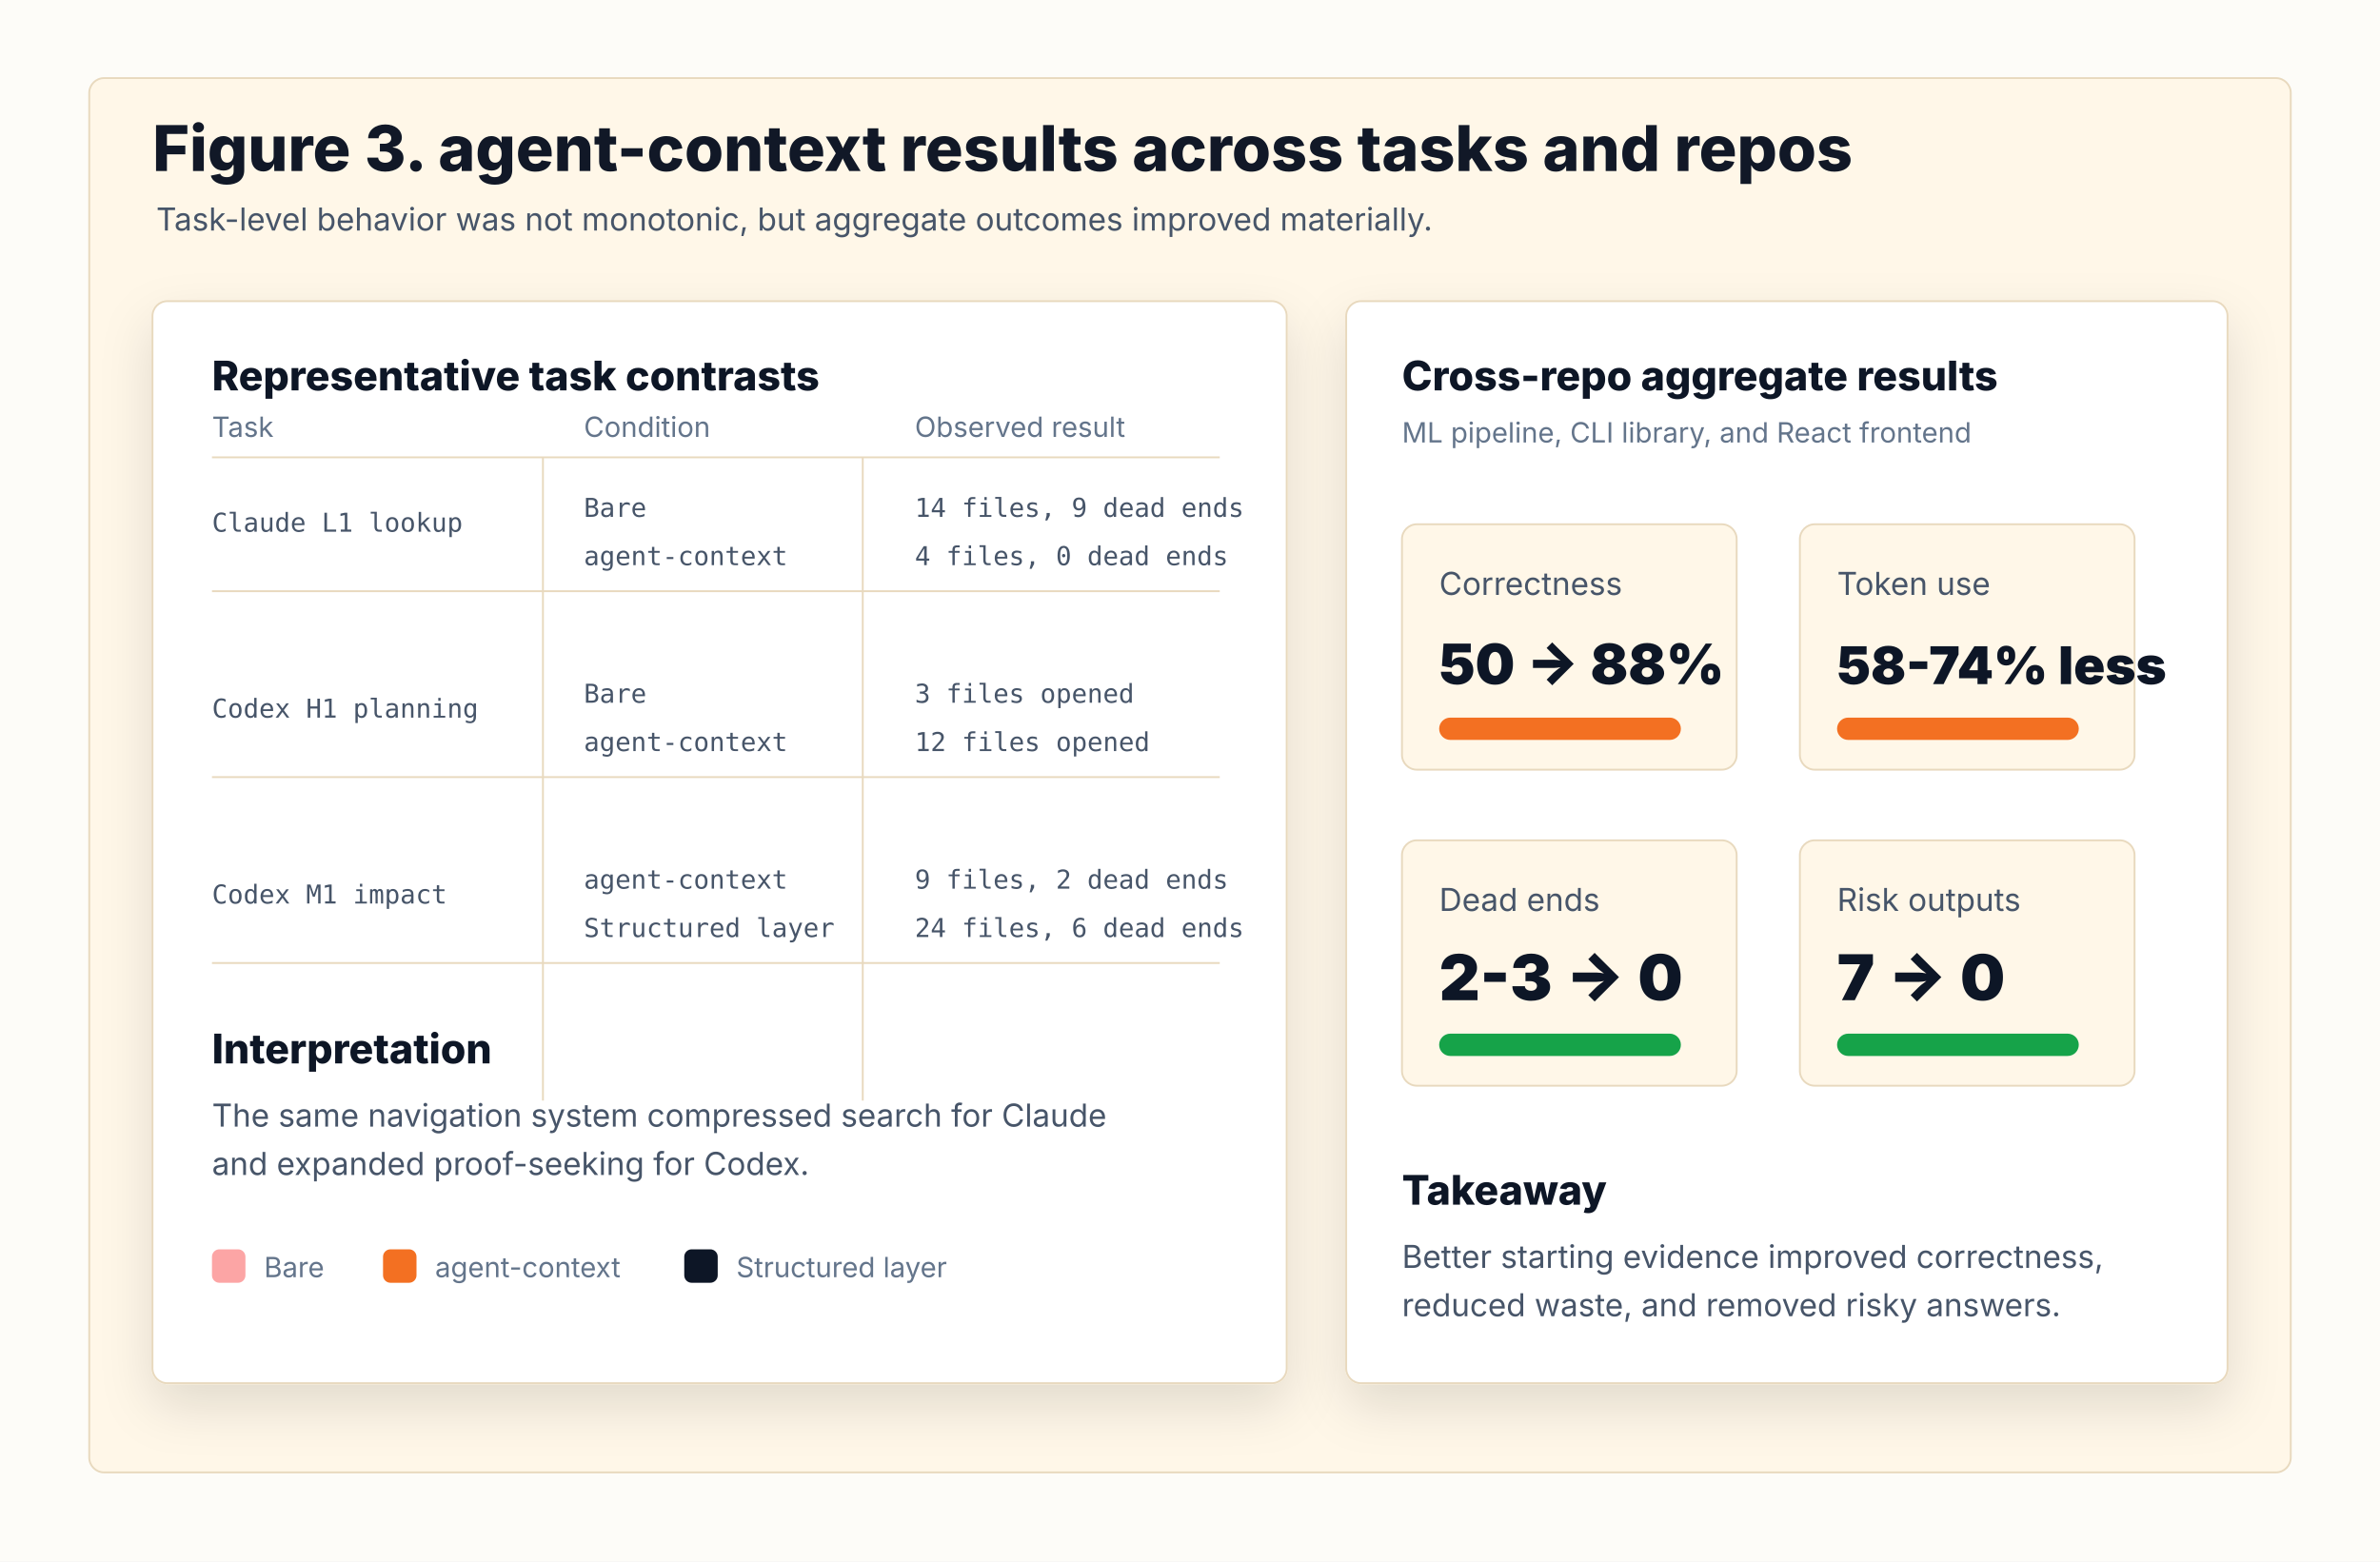
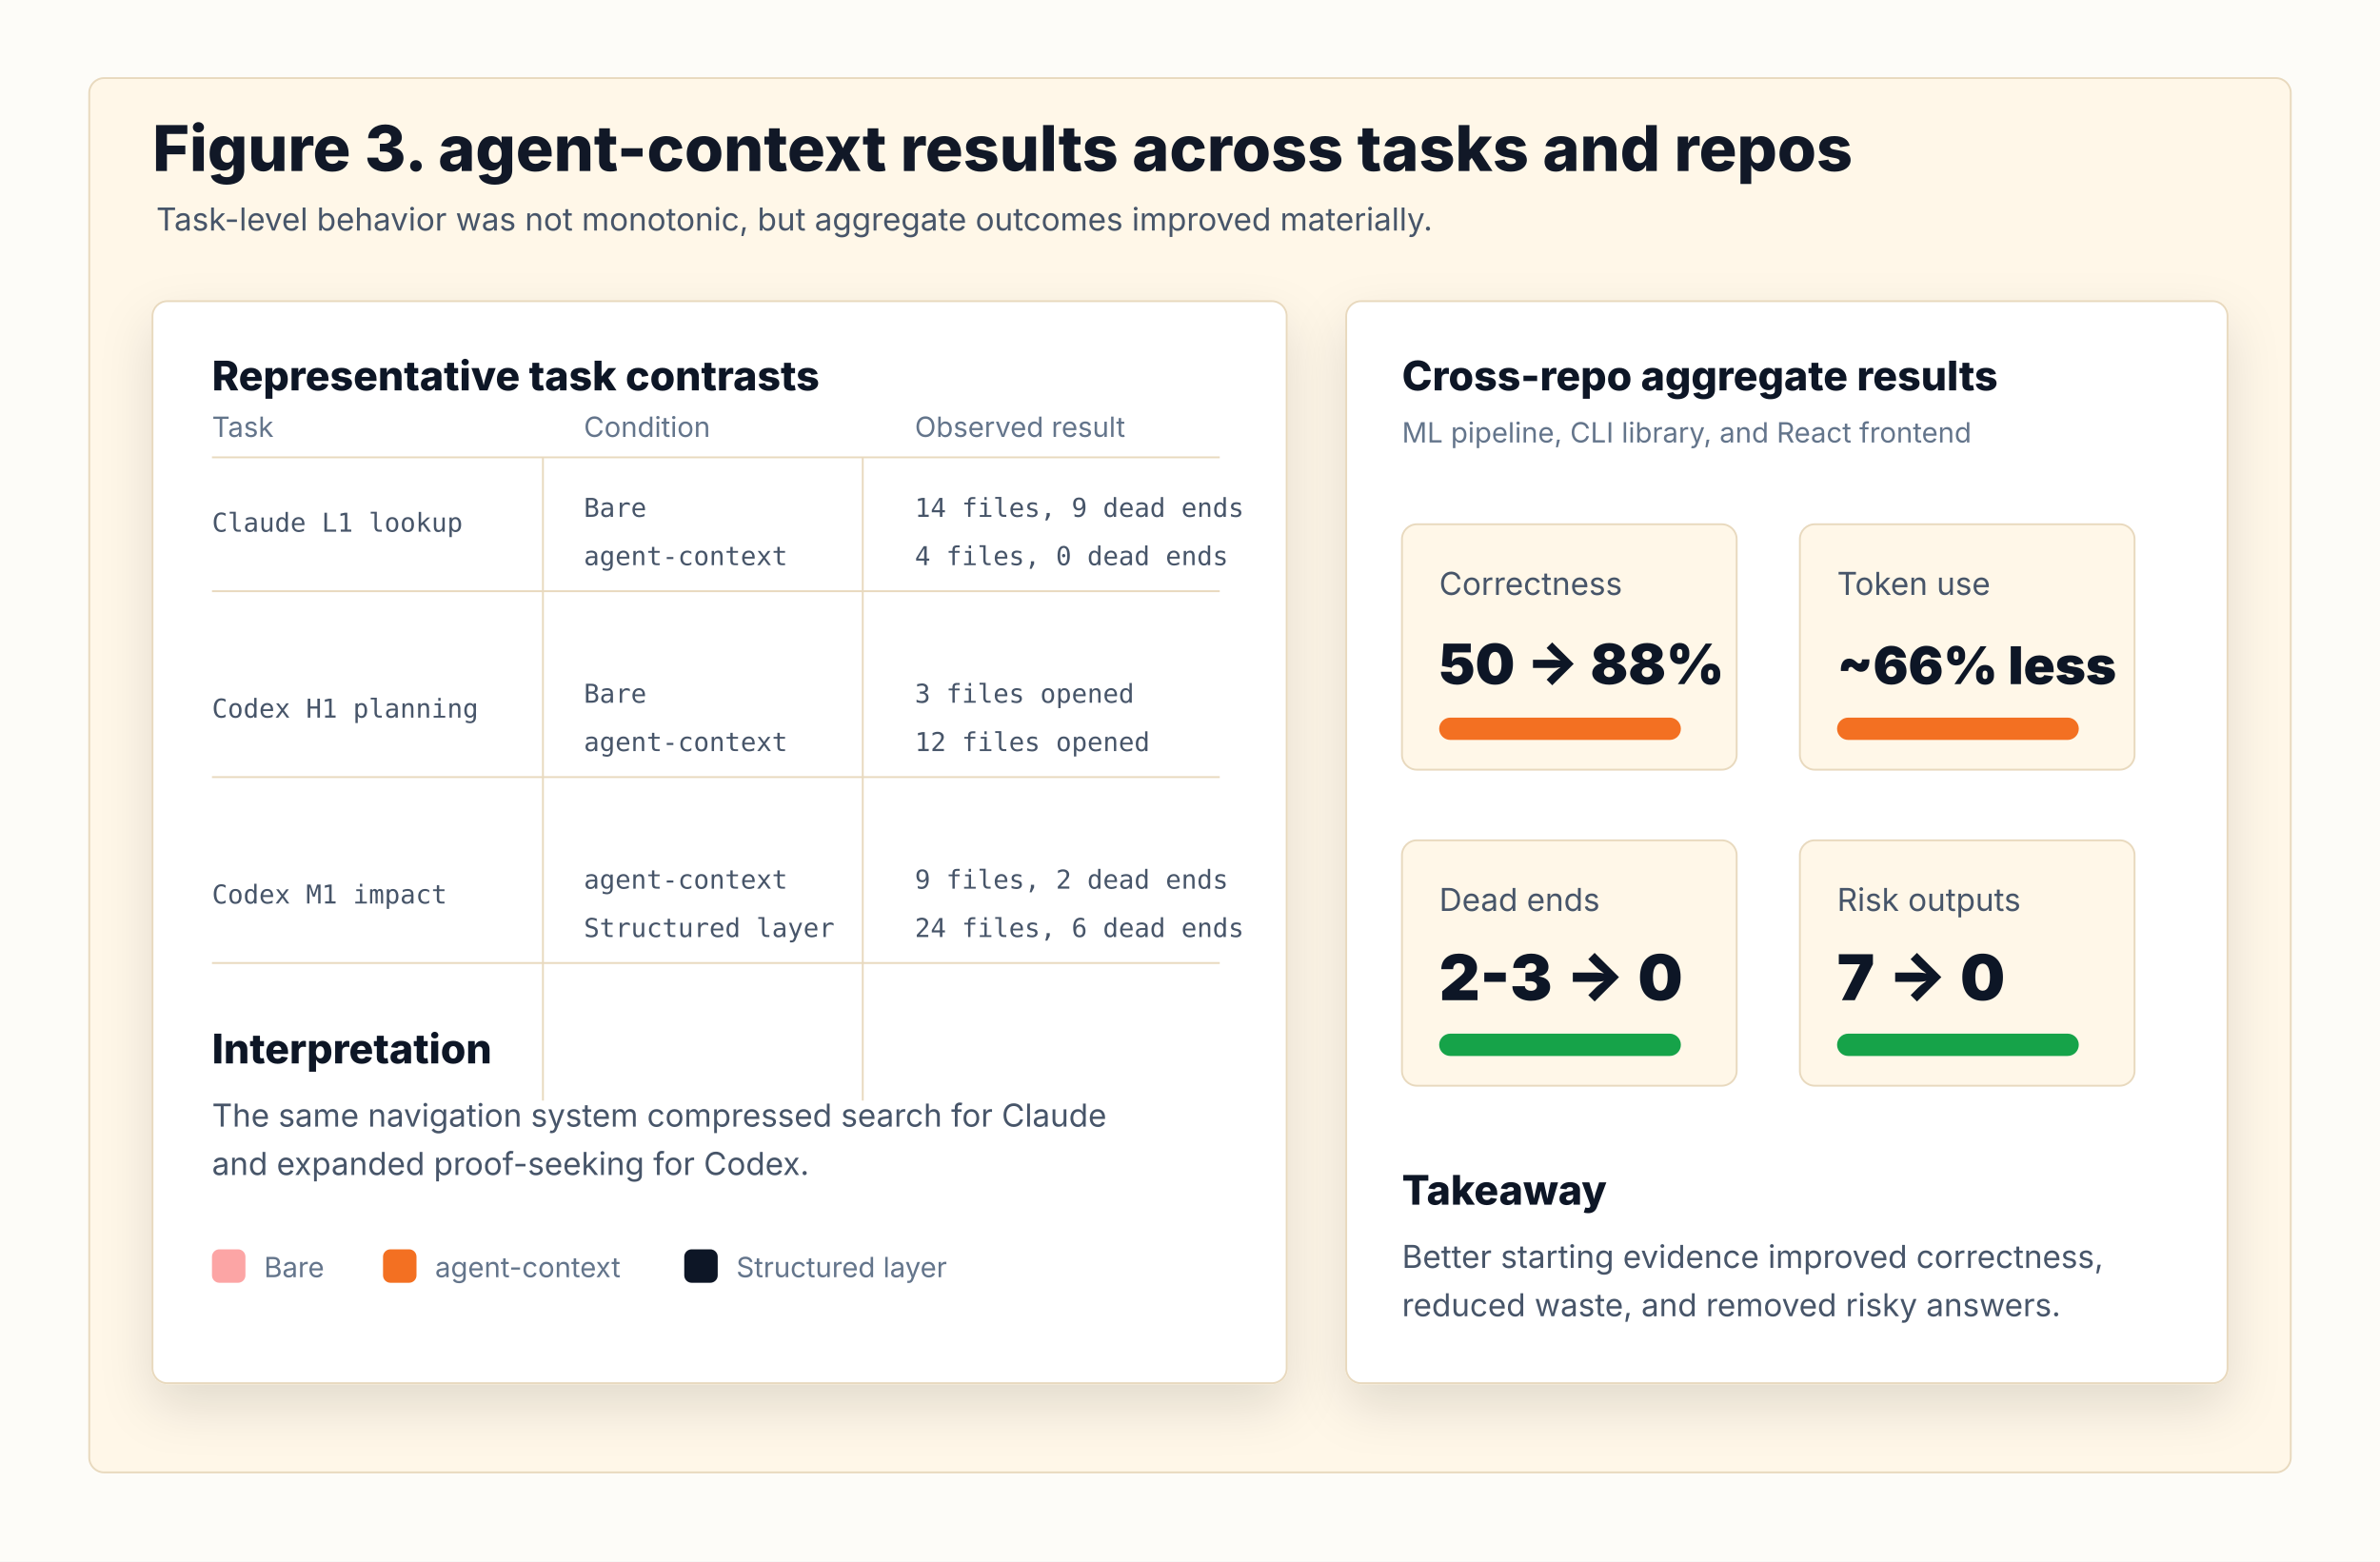
<svg xmlns="http://www.w3.org/2000/svg" width="1280" height="840" viewBox="0 0 1280 840" role="img" aria-labelledby="title desc">
  <defs>
    <filter id="shadow" x="-20%" y="-20%" width="140%" height="150%">
      <feDropShadow dx="0" dy="12" stdDeviation="14" flood-color="#111827" flood-opacity="0.12" />
    </filter>
    <style>
      .h1 { font: 800 34px Inter, Arial, sans-serif; fill: #111827; }
      .body { font: 17px Inter, Arial, sans-serif; fill: #475569; }
      .label { font: 800 22px Inter, Arial, sans-serif; fill: #111827; }
      .small { font: 15px Inter, Arial, sans-serif; fill: #64748B; }
      .mono { font: 14px ui-monospace, SFMono-Regular, Menlo, monospace; fill: #475569; }
      .num { font: 900 34px Inter, Arial, sans-serif; fill: #111827; }
      .grid { stroke: #E8D9BE; stroke-width: 1; }
    </style>
  </defs>
  <rect width="1280" height="840" fill="#FDFCF8" />
  <rect x="48" y="42" width="1184" height="750" rx="8" fill="#FFF7E8" stroke="#E8D9BE" />
  <text class="h1" x="82" y="92">Figure 3. agent-context results across tasks and repos</text>
  <text class="body" x="84" y="124">Task-level behavior was not monotonic, but aggregate outcomes improved materially.</text>
  <g filter="url(#shadow)">
    <rect x="82" y="162" width="610" height="582" rx="8" fill="#FFFFFF" stroke="#E8D9BE" />
    <text class="label" x="114" y="210">Representative task contrasts</text>
    <line class="grid" x1="114" y1="246" x2="656" y2="246" />
    <line class="grid" x1="114" y1="318" x2="656" y2="318" />
    <line class="grid" x1="114" y1="418" x2="656" y2="418" />
    <line class="grid" x1="114" y1="518" x2="656" y2="518" />
    <line class="grid" x1="292" y1="246" x2="292" y2="592" />
    <line class="grid" x1="464" y1="246" x2="464" y2="592" />
    <text class="small" x="114" y="235">Task</text>
    <text class="small" x="314" y="235">Condition</text>
    <text class="small" x="492" y="235">Observed result</text>
    <text class="mono" x="114" y="286">Claude L1 lookup</text>
    <text class="mono" x="314" y="278">Bare</text>
    <text class="mono" x="492" y="278">14 files, 9 dead ends</text>
    <text class="mono" x="314" y="304">agent-context</text>
    <text class="mono" x="492" y="304">4 files, 0 dead ends</text>
    <text class="mono" x="114" y="386">Codex H1 planning</text>
    <text class="mono" x="314" y="378">Bare</text>
    <text class="mono" x="492" y="378">3 files opened</text>
    <text class="mono" x="314" y="404">agent-context</text>
    <text class="mono" x="492" y="404">12 files opened</text>
    <text class="mono" x="114" y="486">Codex M1 impact</text>
    <text class="mono" x="314" y="478">agent-context</text>
    <text class="mono" x="492" y="478">9 files, 2 dead ends</text>
    <text class="mono" x="314" y="504">Structured layer</text>
    <text class="mono" x="492" y="504">24 files, 6 dead ends</text>
    <text class="label" x="114" y="572">Interpretation</text>
    <text class="body" x="114" y="606">The same navigation system compressed search for Claude</text>
    <text class="body" x="114" y="632">and expanded proof-seeking for Codex.</text>
    <rect x="114" y="672" width="18" height="18" rx="4" fill="#FCA5A5" />
    <text class="small" x="142" y="687">Bare</text>
    <rect x="206" y="672" width="18" height="18" rx="4" fill="#F37021" />
    <text class="small" x="234" y="687">agent-context</text>
    <rect x="368" y="672" width="18" height="18" rx="4" fill="#111827" />
    <text class="small" x="396" y="687">Structured layer</text>
  </g>
  <g filter="url(#shadow)">
    <rect x="724" y="162" width="474" height="582" rx="8" fill="#FFFFFF" stroke="#E8D9BE" />
    <text class="label" x="754" y="210">Cross-repo aggregate results</text>
    <text class="small" x="754" y="238">ML pipeline, CLI library, and React frontend</text>
    <rect x="754" y="282" width="180" height="132" rx="8" fill="#FFF7E8" stroke="#E8D9BE" />
    <text class="body" x="774" y="320">Correctness</text>
    <text x="774" y="368" font-family="Inter, Arial, sans-serif" font-size="30" font-weight="900" fill="#111827">50 -&gt; 88%</text>
    <rect x="774" y="386" width="130" height="12" rx="6" fill="#F37021" />
    <rect x="968" y="282" width="180" height="132" rx="8" fill="#FFF7E8" stroke="#E8D9BE" />
    <text class="body" x="988" y="320">Token use</text>
-     <text x="988" y="368" font-family="Inter, Arial, sans-serif" font-size="28" font-weight="900" fill="#111827">58-74% less</text>
+     <text x="988" y="368" font-family="Inter, Arial, sans-serif" font-size="28" font-weight="900" fill="#111827">~66% less</text>
    <rect x="988" y="386" width="130" height="12" rx="6" fill="#F37021" />
    <rect x="754" y="452" width="180" height="132" rx="8" fill="#FFF7E8" stroke="#E8D9BE" />
    <text class="body" x="774" y="490">Dead ends</text>
    <text class="num" x="774" y="538">2-3 -&gt; 0</text>
    <rect x="774" y="556" width="130" height="12" rx="6" fill="#16A34A" />
    <rect x="968" y="452" width="180" height="132" rx="8" fill="#FFF7E8" stroke="#E8D9BE" />
    <text class="body" x="988" y="490">Risk outputs</text>
    <text class="num" x="988" y="538">7 -&gt; 0</text>
    <rect x="988" y="556" width="130" height="12" rx="6" fill="#16A34A" />
    <text class="label" x="754" y="648">Takeaway</text>
    <text class="body" x="754" y="682">Better starting evidence improved correctness,</text>
    <text class="body" x="754" y="708">reduced waste, and removed risky answers.</text>
  </g>
</svg>
